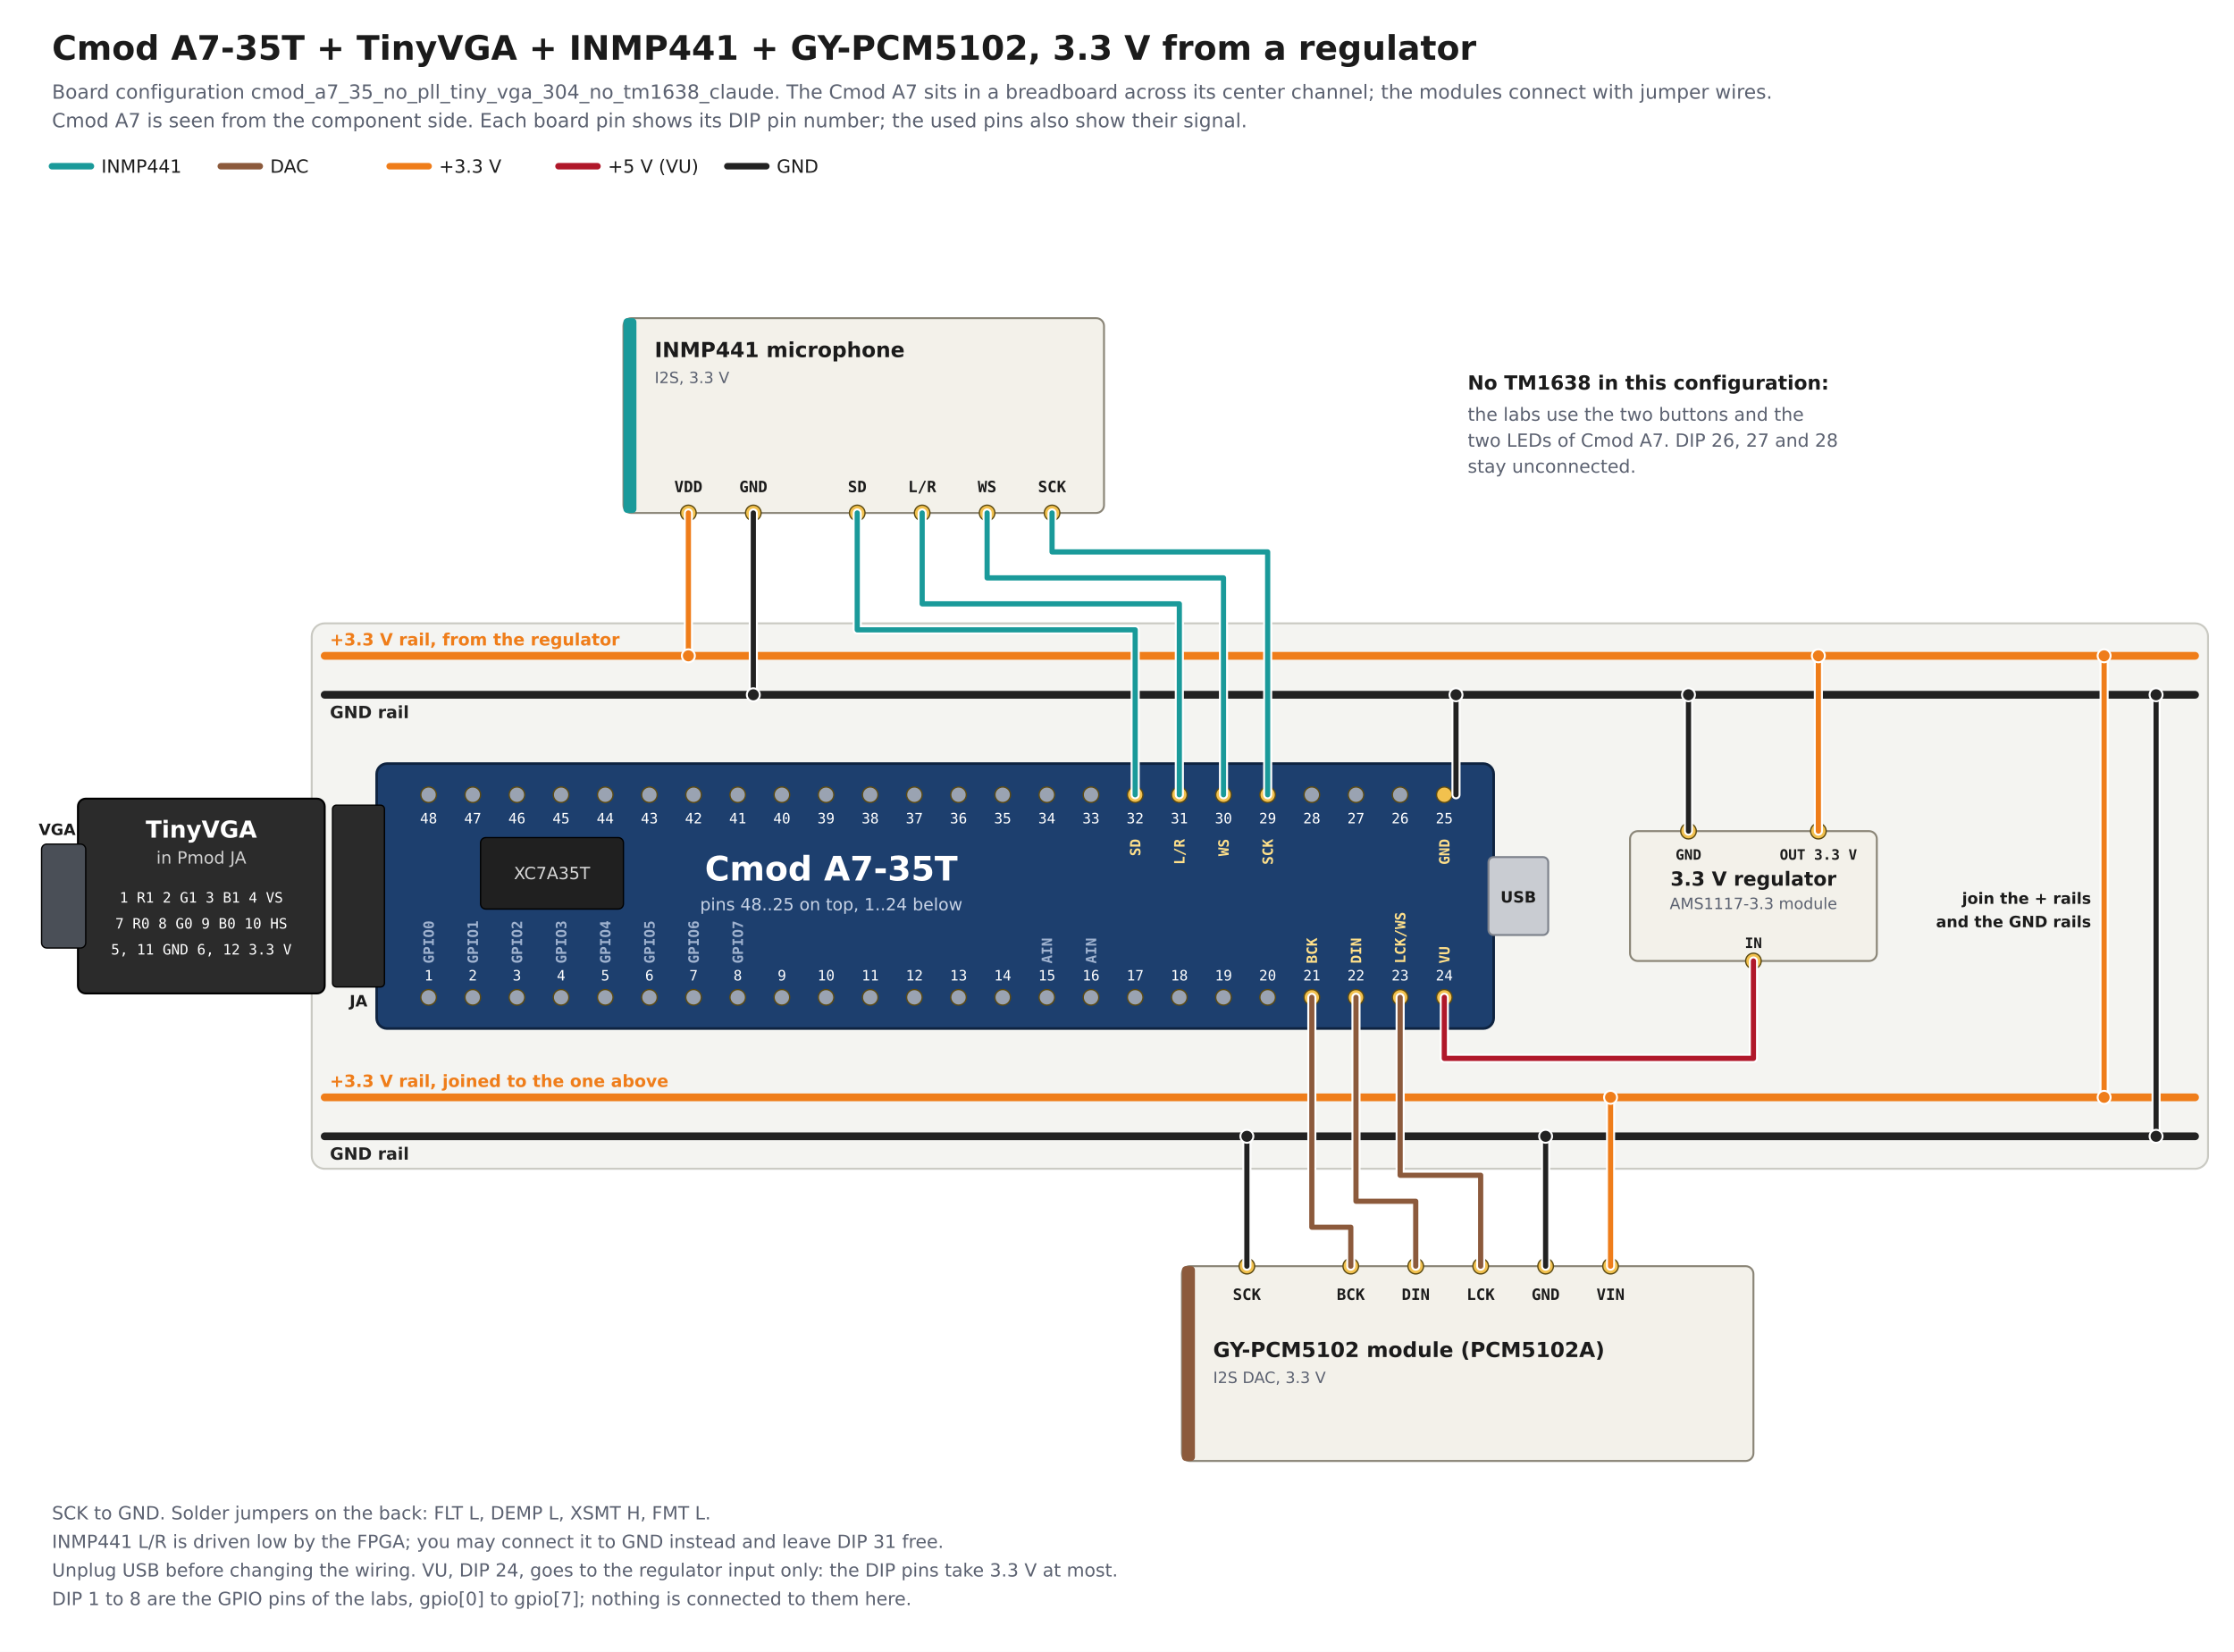
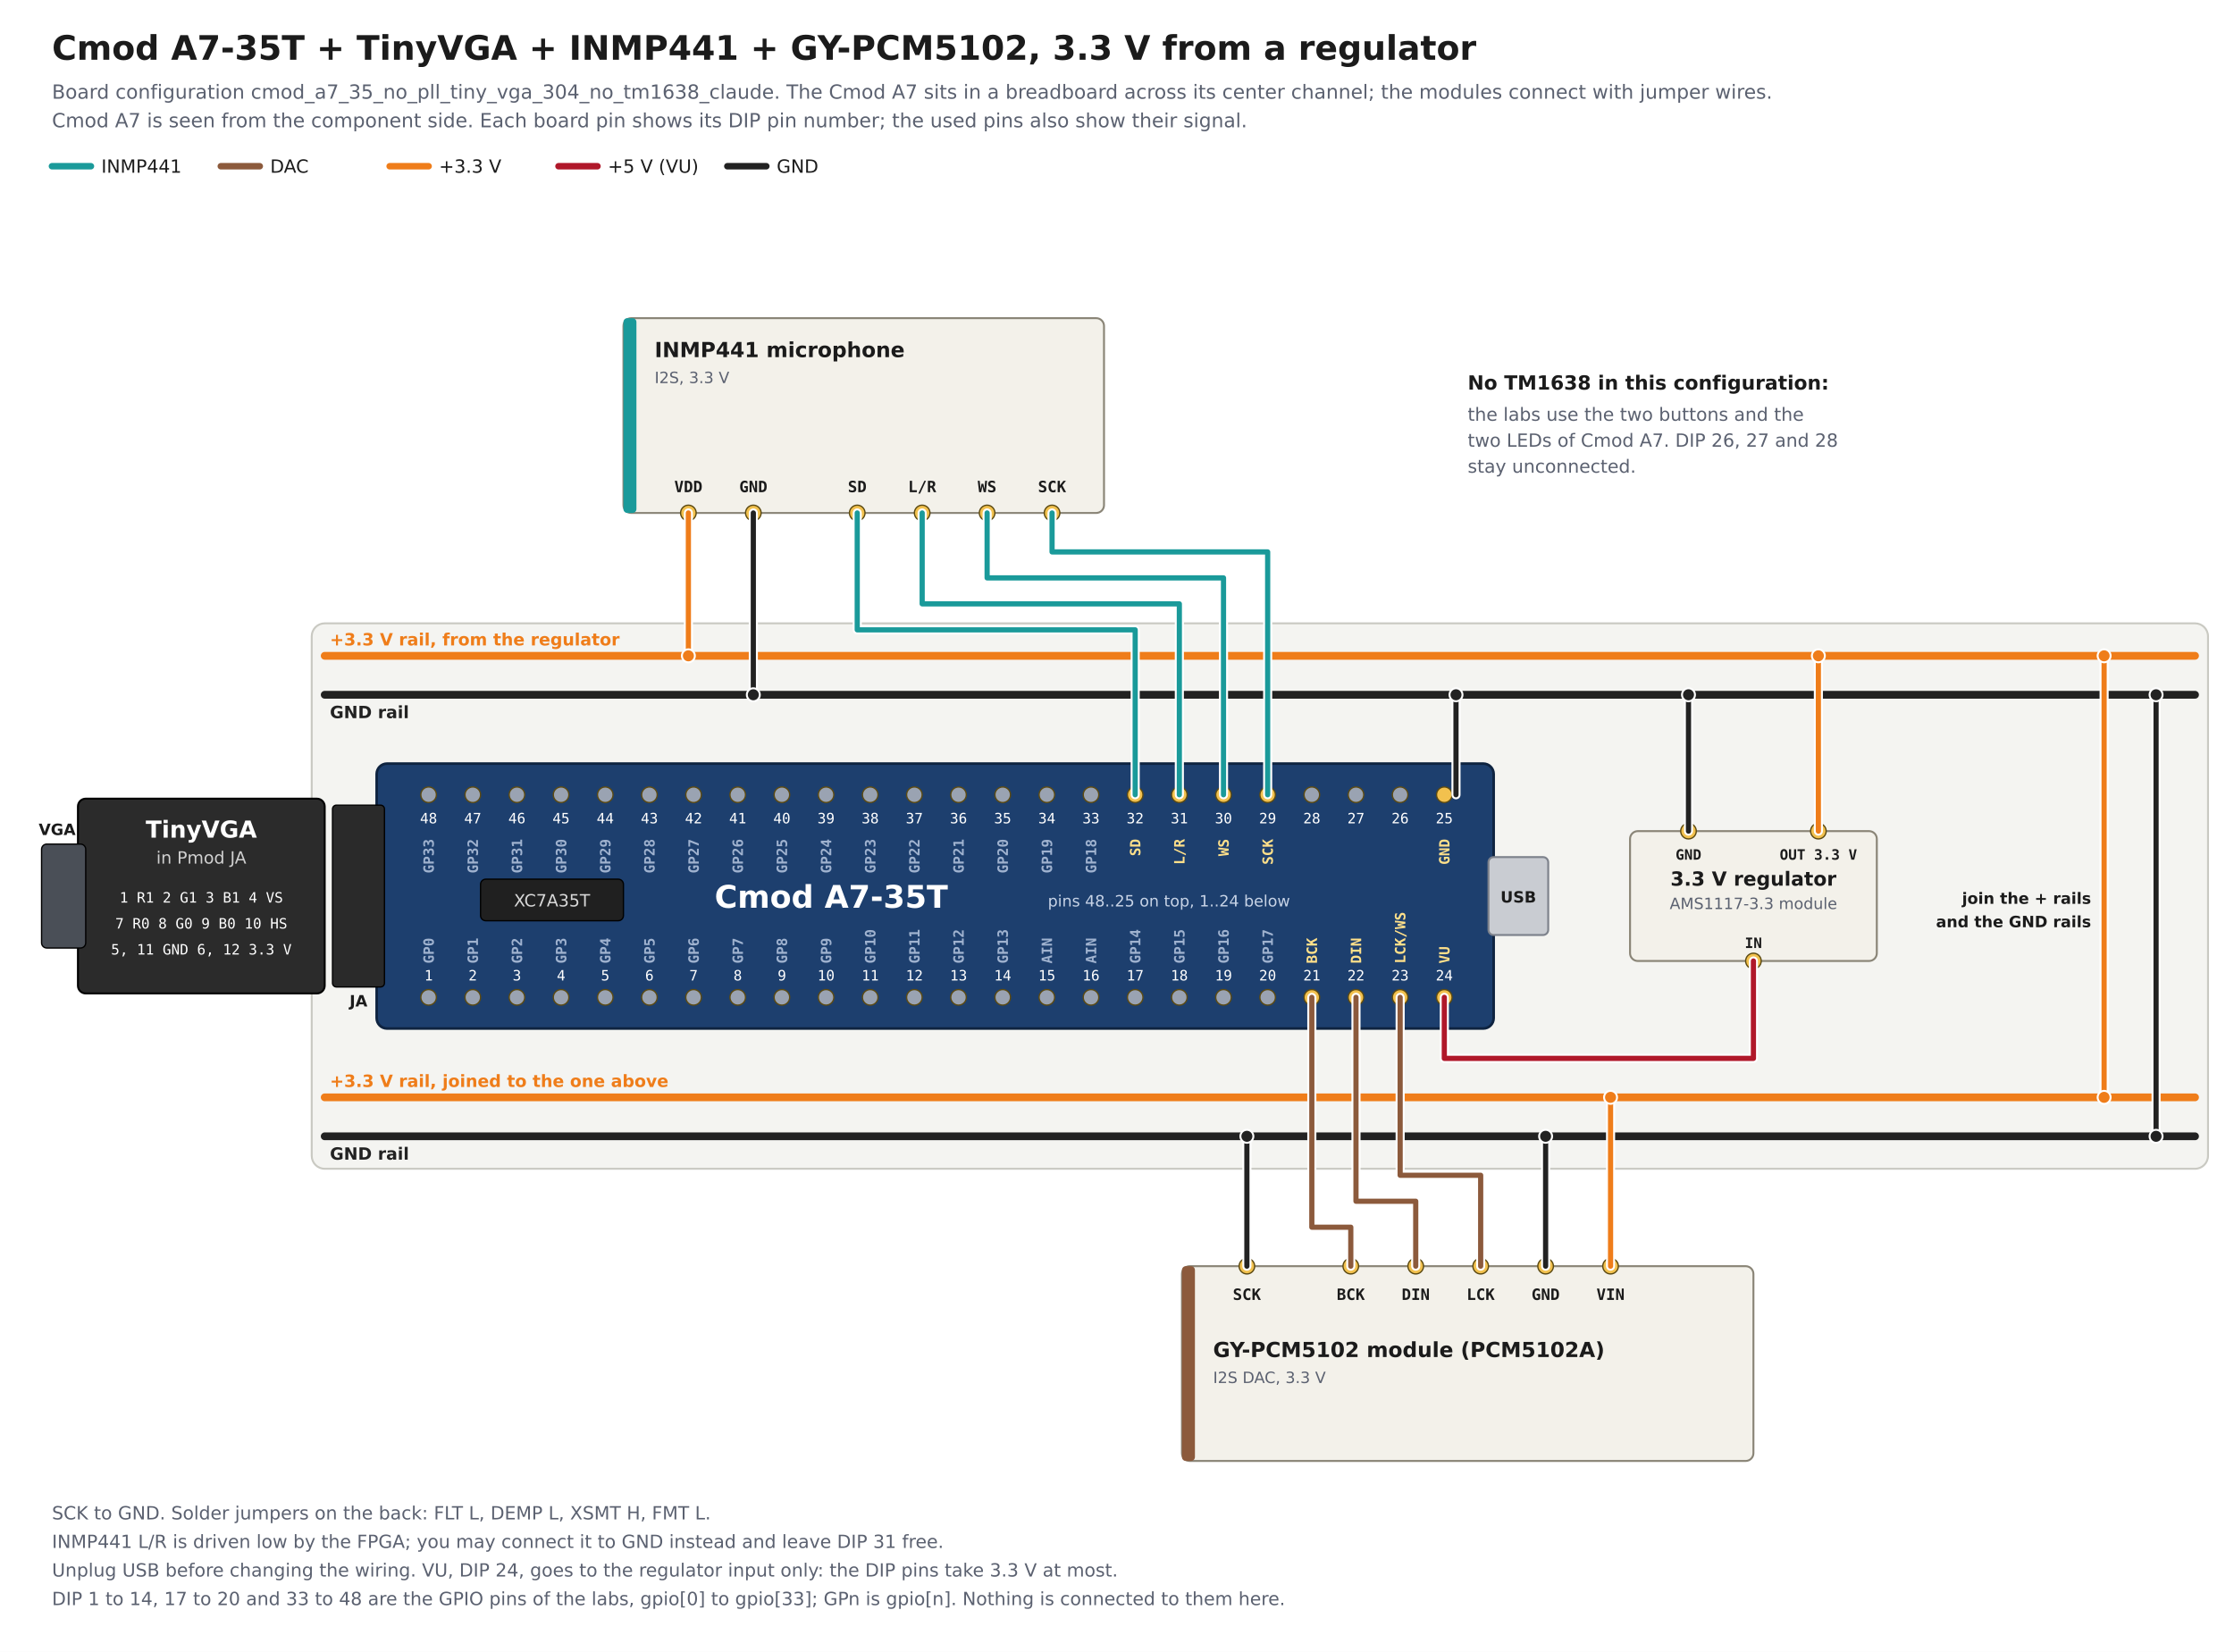
<svg xmlns="http://www.w3.org/2000/svg" width="1720" height="1272" viewBox="0 0 1720 1272">
  <rect width="1720" height="1272" fill="#ffffff" />
  <text x="40" y="46" font-family="DejaVu Sans, Liberation Sans, Arial, sans-serif" font-size="26" font-weight="bold" fill="#1b1b1b" text-anchor="start">Cmod A7-35T + TinyVGA + INMP441 + GY-PCM5102, 3.3 V from a regulator</text>
  <text x="40" y="76" font-family="DejaVu Sans, Liberation Sans, Arial, sans-serif" font-size="15" font-weight="normal" fill="#5b6170" text-anchor="start">Board configuration cmod_a7_35_no_pll_tiny_vga_304_no_tm1638_claude. The Cmod A7 sits in a breadboard across its center channel; the modules connect with jumper wires.</text>
  <text x="40" y="98" font-family="DejaVu Sans, Liberation Sans, Arial, sans-serif" font-size="15" font-weight="normal" fill="#5b6170" text-anchor="start">Cmod A7 is seen from the component side. Each board pin shows its DIP pin number; the used pins also show their signal.</text>
  <line x1="40" y1="128" x2="70" y2="128" stroke="#1a9a9a" stroke-width="5" stroke-linecap="round" />
  <text x="78" y="133" font-family="DejaVu Sans, Liberation Sans, Arial, sans-serif" font-size="14" font-weight="normal" fill="#1b1b1b" text-anchor="start">INMP441</text>
  <line x1="170" y1="128" x2="200" y2="128" stroke="#8c5a3c" stroke-width="5" stroke-linecap="round" />
  <text x="208" y="133" font-family="DejaVu Sans, Liberation Sans, Arial, sans-serif" font-size="14" font-weight="normal" fill="#1b1b1b" text-anchor="start">DAC</text>
  <line x1="300" y1="128" x2="330" y2="128" stroke="#ef7d1a" stroke-width="5" stroke-linecap="round" />
  <text x="338" y="133" font-family="DejaVu Sans, Liberation Sans, Arial, sans-serif" font-size="14" font-weight="normal" fill="#1b1b1b" text-anchor="start">+3.3 V</text>
  <line x1="430" y1="128" x2="460" y2="128" stroke="#b0182a" stroke-width="5" stroke-linecap="round" />
  <text x="468" y="133" font-family="DejaVu Sans, Liberation Sans, Arial, sans-serif" font-size="14" font-weight="normal" fill="#1b1b1b" text-anchor="start">+5 V (VU)</text>
  <line x1="560" y1="128" x2="590" y2="128" stroke="#222222" stroke-width="5" stroke-linecap="round" />
  <text x="598" y="133" font-family="DejaVu Sans, Liberation Sans, Arial, sans-serif" font-size="14" font-weight="normal" fill="#1b1b1b" text-anchor="start">GND</text>
  <g transform="translate(0 0)">
    <rect x="240" y="480" width="1460" height="420" rx="10" fill="#f4f4f1" stroke="#c9c9c2" stroke-width="1.5" />
    <text x="254" y="497" font-family="DejaVu Sans, Liberation Sans, Arial, sans-serif" font-size="13" font-weight="bold" fill="#ef7d1a" text-anchor="start">+3.3 V rail, from the regulator</text>
    <text x="254" y="553" font-family="DejaVu Sans, Liberation Sans, Arial, sans-serif" font-size="13" font-weight="bold" fill="#222222" text-anchor="start">GND rail</text>
    <text x="254" y="837" font-family="DejaVu Sans, Liberation Sans, Arial, sans-serif" font-size="13" font-weight="bold" fill="#ef7d1a" text-anchor="start">+3.3 V rail, joined to the one above</text>
    <text x="254" y="893" font-family="DejaVu Sans, Liberation Sans, Arial, sans-serif" font-size="13" font-weight="bold" fill="#222222" text-anchor="start">GND rail</text>
    <line x1="250" y1="505" x2="1690" y2="505" stroke="#ef7d1a" stroke-width="6" stroke-linecap="round" />
    <line x1="250" y1="535" x2="1690" y2="535" stroke="#222222" stroke-width="6" stroke-linecap="round" />
    <line x1="250" y1="845" x2="1690" y2="845" stroke="#ef7d1a" stroke-width="6" stroke-linecap="round" />
    <line x1="250" y1="875" x2="1690" y2="875" stroke="#222222" stroke-width="6" stroke-linecap="round" />
    <rect x="290" y="588" width="860" height="204" rx="8" fill="#1d3f6e" stroke="#0e2340" stroke-width="2" />
    <rect x="1146" y="660" width="46" height="60" rx="4" fill="#c9ccd2" stroke="#7d828c" stroke-width="1.5" />
    <text x="1169" y="695" font-family="DejaVu Sans, Liberation Sans, Arial, sans-serif" font-size="12" font-weight="bold" fill="#1b1b1b" text-anchor="middle">USB</text>
-     <rect x="370" y="645" width="110" height="55" rx="4" fill="#202020" stroke="#000000" stroke-width="1" />
-     <text x="425" y="677" font-family="DejaVu Sans, Liberation Sans, Arial, sans-serif" font-size="13" font-weight="normal" fill="#d8d8d8" text-anchor="middle">XC7A35T</text>
-     <text x="640" y="678" font-family="DejaVu Sans, Liberation Sans, Arial, sans-serif" font-size="26" font-weight="bold" fill="#ffffff" text-anchor="middle">Cmod A7-35T</text>
-     <text x="640" y="701" font-family="DejaVu Sans, Liberation Sans, Arial, sans-serif" font-size="13" font-weight="normal" fill="#c7d3e6" text-anchor="middle">pins 48..25 on top, 1..24 below</text>
+     <rect x="370" y="677" width="110" height="32" rx="4" fill="#202020" stroke="#000000" stroke-width="1" />
+     <text x="425" y="698" font-family="DejaVu Sans, Liberation Sans, Arial, sans-serif" font-size="13" font-weight="normal" fill="#d8d8d8" text-anchor="middle">XC7A35T</text>
+     <text x="640" y="699" font-family="DejaVu Sans, Liberation Sans, Arial, sans-serif" font-size="24" font-weight="bold" fill="#ffffff" text-anchor="middle">Cmod A7-35T</text>
+     <text x="900" y="698" font-family="DejaVu Sans, Liberation Sans, Arial, sans-serif" font-size="12" font-weight="normal" fill="#c7d3e6" text-anchor="middle">pins 48..25 on top, 1..24 below</text>
    <circle cx="330" cy="768" r="6" fill="#9aa3b2" stroke="#5c4a12" stroke-width="1" />
    <text x="330" y="755" font-family="DejaVu Sans Mono, Liberation Mono, monospace" font-size="11" font-weight="normal" fill="#ffffff" text-anchor="middle">1</text>
-     <text x="334" y="742" font-family="DejaVu Sans Mono, Liberation Mono, monospace" font-size="11" font-weight="bold" fill="#9fb2cf" text-anchor="start" transform="rotate(-90 334 742)">GPIO0</text>
+     <text x="334" y="742" font-family="DejaVu Sans Mono, Liberation Mono, monospace" font-size="11" font-weight="bold" fill="#9fb2cf" text-anchor="start" transform="rotate(-90 334 742)">GP0</text>
    <circle cx="364" cy="768" r="6" fill="#9aa3b2" stroke="#5c4a12" stroke-width="1" />
    <text x="364" y="755" font-family="DejaVu Sans Mono, Liberation Mono, monospace" font-size="11" font-weight="normal" fill="#ffffff" text-anchor="middle">2</text>
-     <text x="368" y="742" font-family="DejaVu Sans Mono, Liberation Mono, monospace" font-size="11" font-weight="bold" fill="#9fb2cf" text-anchor="start" transform="rotate(-90 368 742)">GPIO1</text>
+     <text x="368" y="742" font-family="DejaVu Sans Mono, Liberation Mono, monospace" font-size="11" font-weight="bold" fill="#9fb2cf" text-anchor="start" transform="rotate(-90 368 742)">GP1</text>
    <circle cx="398" cy="768" r="6" fill="#9aa3b2" stroke="#5c4a12" stroke-width="1" />
    <text x="398" y="755" font-family="DejaVu Sans Mono, Liberation Mono, monospace" font-size="11" font-weight="normal" fill="#ffffff" text-anchor="middle">3</text>
-     <text x="402" y="742" font-family="DejaVu Sans Mono, Liberation Mono, monospace" font-size="11" font-weight="bold" fill="#9fb2cf" text-anchor="start" transform="rotate(-90 402 742)">GPIO2</text>
+     <text x="402" y="742" font-family="DejaVu Sans Mono, Liberation Mono, monospace" font-size="11" font-weight="bold" fill="#9fb2cf" text-anchor="start" transform="rotate(-90 402 742)">GP2</text>
    <circle cx="432" cy="768" r="6" fill="#9aa3b2" stroke="#5c4a12" stroke-width="1" />
    <text x="432" y="755" font-family="DejaVu Sans Mono, Liberation Mono, monospace" font-size="11" font-weight="normal" fill="#ffffff" text-anchor="middle">4</text>
-     <text x="436" y="742" font-family="DejaVu Sans Mono, Liberation Mono, monospace" font-size="11" font-weight="bold" fill="#9fb2cf" text-anchor="start" transform="rotate(-90 436 742)">GPIO3</text>
+     <text x="436" y="742" font-family="DejaVu Sans Mono, Liberation Mono, monospace" font-size="11" font-weight="bold" fill="#9fb2cf" text-anchor="start" transform="rotate(-90 436 742)">GP3</text>
    <circle cx="466" cy="768" r="6" fill="#9aa3b2" stroke="#5c4a12" stroke-width="1" />
    <text x="466" y="755" font-family="DejaVu Sans Mono, Liberation Mono, monospace" font-size="11" font-weight="normal" fill="#ffffff" text-anchor="middle">5</text>
-     <text x="470" y="742" font-family="DejaVu Sans Mono, Liberation Mono, monospace" font-size="11" font-weight="bold" fill="#9fb2cf" text-anchor="start" transform="rotate(-90 470 742)">GPIO4</text>
+     <text x="470" y="742" font-family="DejaVu Sans Mono, Liberation Mono, monospace" font-size="11" font-weight="bold" fill="#9fb2cf" text-anchor="start" transform="rotate(-90 470 742)">GP4</text>
    <circle cx="500" cy="768" r="6" fill="#9aa3b2" stroke="#5c4a12" stroke-width="1" />
    <text x="500" y="755" font-family="DejaVu Sans Mono, Liberation Mono, monospace" font-size="11" font-weight="normal" fill="#ffffff" text-anchor="middle">6</text>
-     <text x="504" y="742" font-family="DejaVu Sans Mono, Liberation Mono, monospace" font-size="11" font-weight="bold" fill="#9fb2cf" text-anchor="start" transform="rotate(-90 504 742)">GPIO5</text>
+     <text x="504" y="742" font-family="DejaVu Sans Mono, Liberation Mono, monospace" font-size="11" font-weight="bold" fill="#9fb2cf" text-anchor="start" transform="rotate(-90 504 742)">GP5</text>
    <circle cx="534" cy="768" r="6" fill="#9aa3b2" stroke="#5c4a12" stroke-width="1" />
    <text x="534" y="755" font-family="DejaVu Sans Mono, Liberation Mono, monospace" font-size="11" font-weight="normal" fill="#ffffff" text-anchor="middle">7</text>
-     <text x="538" y="742" font-family="DejaVu Sans Mono, Liberation Mono, monospace" font-size="11" font-weight="bold" fill="#9fb2cf" text-anchor="start" transform="rotate(-90 538 742)">GPIO6</text>
+     <text x="538" y="742" font-family="DejaVu Sans Mono, Liberation Mono, monospace" font-size="11" font-weight="bold" fill="#9fb2cf" text-anchor="start" transform="rotate(-90 538 742)">GP6</text>
    <circle cx="568" cy="768" r="6" fill="#9aa3b2" stroke="#5c4a12" stroke-width="1" />
    <text x="568" y="755" font-family="DejaVu Sans Mono, Liberation Mono, monospace" font-size="11" font-weight="normal" fill="#ffffff" text-anchor="middle">8</text>
-     <text x="572" y="742" font-family="DejaVu Sans Mono, Liberation Mono, monospace" font-size="11" font-weight="bold" fill="#9fb2cf" text-anchor="start" transform="rotate(-90 572 742)">GPIO7</text>
+     <text x="572" y="742" font-family="DejaVu Sans Mono, Liberation Mono, monospace" font-size="11" font-weight="bold" fill="#9fb2cf" text-anchor="start" transform="rotate(-90 572 742)">GP7</text>
    <circle cx="602" cy="768" r="6" fill="#9aa3b2" stroke="#5c4a12" stroke-width="1" />
    <text x="602" y="755" font-family="DejaVu Sans Mono, Liberation Mono, monospace" font-size="11" font-weight="normal" fill="#ffffff" text-anchor="middle">9</text>
+     <text x="606" y="742" font-family="DejaVu Sans Mono, Liberation Mono, monospace" font-size="11" font-weight="bold" fill="#9fb2cf" text-anchor="start" transform="rotate(-90 606 742)">GP8</text>
    <circle cx="636" cy="768" r="6" fill="#9aa3b2" stroke="#5c4a12" stroke-width="1" />
    <text x="636" y="755" font-family="DejaVu Sans Mono, Liberation Mono, monospace" font-size="11" font-weight="normal" fill="#ffffff" text-anchor="middle">10</text>
+     <text x="640" y="742" font-family="DejaVu Sans Mono, Liberation Mono, monospace" font-size="11" font-weight="bold" fill="#9fb2cf" text-anchor="start" transform="rotate(-90 640 742)">GP9</text>
    <circle cx="670" cy="768" r="6" fill="#9aa3b2" stroke="#5c4a12" stroke-width="1" />
    <text x="670" y="755" font-family="DejaVu Sans Mono, Liberation Mono, monospace" font-size="11" font-weight="normal" fill="#ffffff" text-anchor="middle">11</text>
+     <text x="674" y="742" font-family="DejaVu Sans Mono, Liberation Mono, monospace" font-size="11" font-weight="bold" fill="#9fb2cf" text-anchor="start" transform="rotate(-90 674 742)">GP10</text>
    <circle cx="704" cy="768" r="6" fill="#9aa3b2" stroke="#5c4a12" stroke-width="1" />
    <text x="704" y="755" font-family="DejaVu Sans Mono, Liberation Mono, monospace" font-size="11" font-weight="normal" fill="#ffffff" text-anchor="middle">12</text>
+     <text x="708" y="742" font-family="DejaVu Sans Mono, Liberation Mono, monospace" font-size="11" font-weight="bold" fill="#9fb2cf" text-anchor="start" transform="rotate(-90 708 742)">GP11</text>
    <circle cx="738" cy="768" r="6" fill="#9aa3b2" stroke="#5c4a12" stroke-width="1" />
    <text x="738" y="755" font-family="DejaVu Sans Mono, Liberation Mono, monospace" font-size="11" font-weight="normal" fill="#ffffff" text-anchor="middle">13</text>
+     <text x="742" y="742" font-family="DejaVu Sans Mono, Liberation Mono, monospace" font-size="11" font-weight="bold" fill="#9fb2cf" text-anchor="start" transform="rotate(-90 742 742)">GP12</text>
    <circle cx="772" cy="768" r="6" fill="#9aa3b2" stroke="#5c4a12" stroke-width="1" />
    <text x="772" y="755" font-family="DejaVu Sans Mono, Liberation Mono, monospace" font-size="11" font-weight="normal" fill="#ffffff" text-anchor="middle">14</text>
+     <text x="776" y="742" font-family="DejaVu Sans Mono, Liberation Mono, monospace" font-size="11" font-weight="bold" fill="#9fb2cf" text-anchor="start" transform="rotate(-90 776 742)">GP13</text>
    <circle cx="806" cy="768" r="6" fill="#9aa3b2" stroke="#5c4a12" stroke-width="1" />
    <text x="806" y="755" font-family="DejaVu Sans Mono, Liberation Mono, monospace" font-size="11" font-weight="normal" fill="#ffffff" text-anchor="middle">15</text>
    <text x="810" y="742" font-family="DejaVu Sans Mono, Liberation Mono, monospace" font-size="11" font-weight="bold" fill="#9fb2cf" text-anchor="start" transform="rotate(-90 810 742)">AIN</text>
    <circle cx="840" cy="768" r="6" fill="#9aa3b2" stroke="#5c4a12" stroke-width="1" />
    <text x="840" y="755" font-family="DejaVu Sans Mono, Liberation Mono, monospace" font-size="11" font-weight="normal" fill="#ffffff" text-anchor="middle">16</text>
    <text x="844" y="742" font-family="DejaVu Sans Mono, Liberation Mono, monospace" font-size="11" font-weight="bold" fill="#9fb2cf" text-anchor="start" transform="rotate(-90 844 742)">AIN</text>
    <circle cx="874" cy="768" r="6" fill="#9aa3b2" stroke="#5c4a12" stroke-width="1" />
    <text x="874" y="755" font-family="DejaVu Sans Mono, Liberation Mono, monospace" font-size="11" font-weight="normal" fill="#ffffff" text-anchor="middle">17</text>
+     <text x="878" y="742" font-family="DejaVu Sans Mono, Liberation Mono, monospace" font-size="11" font-weight="bold" fill="#9fb2cf" text-anchor="start" transform="rotate(-90 878 742)">GP14</text>
    <circle cx="908" cy="768" r="6" fill="#9aa3b2" stroke="#5c4a12" stroke-width="1" />
    <text x="908" y="755" font-family="DejaVu Sans Mono, Liberation Mono, monospace" font-size="11" font-weight="normal" fill="#ffffff" text-anchor="middle">18</text>
+     <text x="912" y="742" font-family="DejaVu Sans Mono, Liberation Mono, monospace" font-size="11" font-weight="bold" fill="#9fb2cf" text-anchor="start" transform="rotate(-90 912 742)">GP15</text>
    <circle cx="942" cy="768" r="6" fill="#9aa3b2" stroke="#5c4a12" stroke-width="1" />
    <text x="942" y="755" font-family="DejaVu Sans Mono, Liberation Mono, monospace" font-size="11" font-weight="normal" fill="#ffffff" text-anchor="middle">19</text>
+     <text x="946" y="742" font-family="DejaVu Sans Mono, Liberation Mono, monospace" font-size="11" font-weight="bold" fill="#9fb2cf" text-anchor="start" transform="rotate(-90 946 742)">GP16</text>
    <circle cx="976" cy="768" r="6" fill="#9aa3b2" stroke="#5c4a12" stroke-width="1" />
    <text x="976" y="755" font-family="DejaVu Sans Mono, Liberation Mono, monospace" font-size="11" font-weight="normal" fill="#ffffff" text-anchor="middle">20</text>
+     <text x="980" y="742" font-family="DejaVu Sans Mono, Liberation Mono, monospace" font-size="11" font-weight="bold" fill="#9fb2cf" text-anchor="start" transform="rotate(-90 980 742)">GP17</text>
    <circle cx="1010" cy="768" r="6" fill="#f2c14e" stroke="#5c4a12" stroke-width="1" />
    <text x="1010" y="755" font-family="DejaVu Sans Mono, Liberation Mono, monospace" font-size="11" font-weight="normal" fill="#ffffff" text-anchor="middle">21</text>
    <text x="1014" y="742" font-family="DejaVu Sans Mono, Liberation Mono, monospace" font-size="11" font-weight="bold" fill="#ffe08a" text-anchor="start" transform="rotate(-90 1014 742)">BCK</text>
    <circle cx="1044" cy="768" r="6" fill="#f2c14e" stroke="#5c4a12" stroke-width="1" />
    <text x="1044" y="755" font-family="DejaVu Sans Mono, Liberation Mono, monospace" font-size="11" font-weight="normal" fill="#ffffff" text-anchor="middle">22</text>
    <text x="1048" y="742" font-family="DejaVu Sans Mono, Liberation Mono, monospace" font-size="11" font-weight="bold" fill="#ffe08a" text-anchor="start" transform="rotate(-90 1048 742)">DIN</text>
    <circle cx="1078" cy="768" r="6" fill="#f2c14e" stroke="#5c4a12" stroke-width="1" />
    <text x="1078" y="755" font-family="DejaVu Sans Mono, Liberation Mono, monospace" font-size="11" font-weight="normal" fill="#ffffff" text-anchor="middle">23</text>
    <text x="1082" y="742" font-family="DejaVu Sans Mono, Liberation Mono, monospace" font-size="11" font-weight="bold" fill="#ffe08a" text-anchor="start" transform="rotate(-90 1082 742)">LCK/WS</text>
    <circle cx="1112" cy="768" r="6" fill="#f2c14e" stroke="#5c4a12" stroke-width="1" />
    <text x="1112" y="755" font-family="DejaVu Sans Mono, Liberation Mono, monospace" font-size="11" font-weight="normal" fill="#ffffff" text-anchor="middle">24</text>
    <text x="1116" y="742" font-family="DejaVu Sans Mono, Liberation Mono, monospace" font-size="11" font-weight="bold" fill="#ffe08a" text-anchor="start" transform="rotate(-90 1116 742)">VU</text>
    <circle cx="1112" cy="612" r="6" fill="#f2c14e" stroke="#5c4a12" stroke-width="1" />
    <text x="1112" y="634" font-family="DejaVu Sans Mono, Liberation Mono, monospace" font-size="11" font-weight="normal" fill="#ffffff" text-anchor="middle">25</text>
    <text x="1116" y="646" font-family="DejaVu Sans Mono, Liberation Mono, monospace" font-size="11" font-weight="bold" fill="#ffe08a" text-anchor="end" transform="rotate(-90 1116 646)">GND</text>
    <circle cx="1078" cy="612" r="6" fill="#9aa3b2" stroke="#5c4a12" stroke-width="1" />
    <text x="1078" y="634" font-family="DejaVu Sans Mono, Liberation Mono, monospace" font-size="11" font-weight="normal" fill="#ffffff" text-anchor="middle">26</text>
    <circle cx="1044" cy="612" r="6" fill="#9aa3b2" stroke="#5c4a12" stroke-width="1" />
    <text x="1044" y="634" font-family="DejaVu Sans Mono, Liberation Mono, monospace" font-size="11" font-weight="normal" fill="#ffffff" text-anchor="middle">27</text>
    <circle cx="1010" cy="612" r="6" fill="#9aa3b2" stroke="#5c4a12" stroke-width="1" />
    <text x="1010" y="634" font-family="DejaVu Sans Mono, Liberation Mono, monospace" font-size="11" font-weight="normal" fill="#ffffff" text-anchor="middle">28</text>
    <circle cx="976" cy="612" r="6" fill="#f2c14e" stroke="#5c4a12" stroke-width="1" />
    <text x="976" y="634" font-family="DejaVu Sans Mono, Liberation Mono, monospace" font-size="11" font-weight="normal" fill="#ffffff" text-anchor="middle">29</text>
    <text x="980" y="646" font-family="DejaVu Sans Mono, Liberation Mono, monospace" font-size="11" font-weight="bold" fill="#ffe08a" text-anchor="end" transform="rotate(-90 980 646)">SCK</text>
    <circle cx="942" cy="612" r="6" fill="#f2c14e" stroke="#5c4a12" stroke-width="1" />
    <text x="942" y="634" font-family="DejaVu Sans Mono, Liberation Mono, monospace" font-size="11" font-weight="normal" fill="#ffffff" text-anchor="middle">30</text>
    <text x="946" y="646" font-family="DejaVu Sans Mono, Liberation Mono, monospace" font-size="11" font-weight="bold" fill="#ffe08a" text-anchor="end" transform="rotate(-90 946 646)">WS</text>
    <circle cx="908" cy="612" r="6" fill="#f2c14e" stroke="#5c4a12" stroke-width="1" />
    <text x="908" y="634" font-family="DejaVu Sans Mono, Liberation Mono, monospace" font-size="11" font-weight="normal" fill="#ffffff" text-anchor="middle">31</text>
    <text x="912" y="646" font-family="DejaVu Sans Mono, Liberation Mono, monospace" font-size="11" font-weight="bold" fill="#ffe08a" text-anchor="end" transform="rotate(-90 912 646)">L/R</text>
    <circle cx="874" cy="612" r="6" fill="#f2c14e" stroke="#5c4a12" stroke-width="1" />
    <text x="874" y="634" font-family="DejaVu Sans Mono, Liberation Mono, monospace" font-size="11" font-weight="normal" fill="#ffffff" text-anchor="middle">32</text>
    <text x="878" y="646" font-family="DejaVu Sans Mono, Liberation Mono, monospace" font-size="11" font-weight="bold" fill="#ffe08a" text-anchor="end" transform="rotate(-90 878 646)">SD</text>
    <circle cx="840" cy="612" r="6" fill="#9aa3b2" stroke="#5c4a12" stroke-width="1" />
    <text x="840" y="634" font-family="DejaVu Sans Mono, Liberation Mono, monospace" font-size="11" font-weight="normal" fill="#ffffff" text-anchor="middle">33</text>
+     <text x="844" y="646" font-family="DejaVu Sans Mono, Liberation Mono, monospace" font-size="11" font-weight="bold" fill="#9fb2cf" text-anchor="end" transform="rotate(-90 844 646)">GP18</text>
    <circle cx="806" cy="612" r="6" fill="#9aa3b2" stroke="#5c4a12" stroke-width="1" />
    <text x="806" y="634" font-family="DejaVu Sans Mono, Liberation Mono, monospace" font-size="11" font-weight="normal" fill="#ffffff" text-anchor="middle">34</text>
+     <text x="810" y="646" font-family="DejaVu Sans Mono, Liberation Mono, monospace" font-size="11" font-weight="bold" fill="#9fb2cf" text-anchor="end" transform="rotate(-90 810 646)">GP19</text>
    <circle cx="772" cy="612" r="6" fill="#9aa3b2" stroke="#5c4a12" stroke-width="1" />
    <text x="772" y="634" font-family="DejaVu Sans Mono, Liberation Mono, monospace" font-size="11" font-weight="normal" fill="#ffffff" text-anchor="middle">35</text>
+     <text x="776" y="646" font-family="DejaVu Sans Mono, Liberation Mono, monospace" font-size="11" font-weight="bold" fill="#9fb2cf" text-anchor="end" transform="rotate(-90 776 646)">GP20</text>
    <circle cx="738" cy="612" r="6" fill="#9aa3b2" stroke="#5c4a12" stroke-width="1" />
    <text x="738" y="634" font-family="DejaVu Sans Mono, Liberation Mono, monospace" font-size="11" font-weight="normal" fill="#ffffff" text-anchor="middle">36</text>
+     <text x="742" y="646" font-family="DejaVu Sans Mono, Liberation Mono, monospace" font-size="11" font-weight="bold" fill="#9fb2cf" text-anchor="end" transform="rotate(-90 742 646)">GP21</text>
    <circle cx="704" cy="612" r="6" fill="#9aa3b2" stroke="#5c4a12" stroke-width="1" />
    <text x="704" y="634" font-family="DejaVu Sans Mono, Liberation Mono, monospace" font-size="11" font-weight="normal" fill="#ffffff" text-anchor="middle">37</text>
+     <text x="708" y="646" font-family="DejaVu Sans Mono, Liberation Mono, monospace" font-size="11" font-weight="bold" fill="#9fb2cf" text-anchor="end" transform="rotate(-90 708 646)">GP22</text>
    <circle cx="670" cy="612" r="6" fill="#9aa3b2" stroke="#5c4a12" stroke-width="1" />
    <text x="670" y="634" font-family="DejaVu Sans Mono, Liberation Mono, monospace" font-size="11" font-weight="normal" fill="#ffffff" text-anchor="middle">38</text>
+     <text x="674" y="646" font-family="DejaVu Sans Mono, Liberation Mono, monospace" font-size="11" font-weight="bold" fill="#9fb2cf" text-anchor="end" transform="rotate(-90 674 646)">GP23</text>
    <circle cx="636" cy="612" r="6" fill="#9aa3b2" stroke="#5c4a12" stroke-width="1" />
    <text x="636" y="634" font-family="DejaVu Sans Mono, Liberation Mono, monospace" font-size="11" font-weight="normal" fill="#ffffff" text-anchor="middle">39</text>
+     <text x="640" y="646" font-family="DejaVu Sans Mono, Liberation Mono, monospace" font-size="11" font-weight="bold" fill="#9fb2cf" text-anchor="end" transform="rotate(-90 640 646)">GP24</text>
    <circle cx="602" cy="612" r="6" fill="#9aa3b2" stroke="#5c4a12" stroke-width="1" />
    <text x="602" y="634" font-family="DejaVu Sans Mono, Liberation Mono, monospace" font-size="11" font-weight="normal" fill="#ffffff" text-anchor="middle">40</text>
+     <text x="606" y="646" font-family="DejaVu Sans Mono, Liberation Mono, monospace" font-size="11" font-weight="bold" fill="#9fb2cf" text-anchor="end" transform="rotate(-90 606 646)">GP25</text>
    <circle cx="568" cy="612" r="6" fill="#9aa3b2" stroke="#5c4a12" stroke-width="1" />
    <text x="568" y="634" font-family="DejaVu Sans Mono, Liberation Mono, monospace" font-size="11" font-weight="normal" fill="#ffffff" text-anchor="middle">41</text>
+     <text x="572" y="646" font-family="DejaVu Sans Mono, Liberation Mono, monospace" font-size="11" font-weight="bold" fill="#9fb2cf" text-anchor="end" transform="rotate(-90 572 646)">GP26</text>
    <circle cx="534" cy="612" r="6" fill="#9aa3b2" stroke="#5c4a12" stroke-width="1" />
    <text x="534" y="634" font-family="DejaVu Sans Mono, Liberation Mono, monospace" font-size="11" font-weight="normal" fill="#ffffff" text-anchor="middle">42</text>
+     <text x="538" y="646" font-family="DejaVu Sans Mono, Liberation Mono, monospace" font-size="11" font-weight="bold" fill="#9fb2cf" text-anchor="end" transform="rotate(-90 538 646)">GP27</text>
    <circle cx="500" cy="612" r="6" fill="#9aa3b2" stroke="#5c4a12" stroke-width="1" />
    <text x="500" y="634" font-family="DejaVu Sans Mono, Liberation Mono, monospace" font-size="11" font-weight="normal" fill="#ffffff" text-anchor="middle">43</text>
+     <text x="504" y="646" font-family="DejaVu Sans Mono, Liberation Mono, monospace" font-size="11" font-weight="bold" fill="#9fb2cf" text-anchor="end" transform="rotate(-90 504 646)">GP28</text>
    <circle cx="466" cy="612" r="6" fill="#9aa3b2" stroke="#5c4a12" stroke-width="1" />
    <text x="466" y="634" font-family="DejaVu Sans Mono, Liberation Mono, monospace" font-size="11" font-weight="normal" fill="#ffffff" text-anchor="middle">44</text>
+     <text x="470" y="646" font-family="DejaVu Sans Mono, Liberation Mono, monospace" font-size="11" font-weight="bold" fill="#9fb2cf" text-anchor="end" transform="rotate(-90 470 646)">GP29</text>
    <circle cx="432" cy="612" r="6" fill="#9aa3b2" stroke="#5c4a12" stroke-width="1" />
    <text x="432" y="634" font-family="DejaVu Sans Mono, Liberation Mono, monospace" font-size="11" font-weight="normal" fill="#ffffff" text-anchor="middle">45</text>
+     <text x="436" y="646" font-family="DejaVu Sans Mono, Liberation Mono, monospace" font-size="11" font-weight="bold" fill="#9fb2cf" text-anchor="end" transform="rotate(-90 436 646)">GP30</text>
    <circle cx="398" cy="612" r="6" fill="#9aa3b2" stroke="#5c4a12" stroke-width="1" />
    <text x="398" y="634" font-family="DejaVu Sans Mono, Liberation Mono, monospace" font-size="11" font-weight="normal" fill="#ffffff" text-anchor="middle">46</text>
+     <text x="402" y="646" font-family="DejaVu Sans Mono, Liberation Mono, monospace" font-size="11" font-weight="bold" fill="#9fb2cf" text-anchor="end" transform="rotate(-90 402 646)">GP31</text>
    <circle cx="364" cy="612" r="6" fill="#9aa3b2" stroke="#5c4a12" stroke-width="1" />
    <text x="364" y="634" font-family="DejaVu Sans Mono, Liberation Mono, monospace" font-size="11" font-weight="normal" fill="#ffffff" text-anchor="middle">47</text>
+     <text x="368" y="646" font-family="DejaVu Sans Mono, Liberation Mono, monospace" font-size="11" font-weight="bold" fill="#9fb2cf" text-anchor="end" transform="rotate(-90 368 646)">GP32</text>
    <circle cx="330" cy="612" r="6" fill="#9aa3b2" stroke="#5c4a12" stroke-width="1" />
    <text x="330" y="634" font-family="DejaVu Sans Mono, Liberation Mono, monospace" font-size="11" font-weight="normal" fill="#ffffff" text-anchor="middle">48</text>
+     <text x="334" y="646" font-family="DejaVu Sans Mono, Liberation Mono, monospace" font-size="11" font-weight="bold" fill="#9fb2cf" text-anchor="end" transform="rotate(-90 334 646)">GP33</text>
    <rect x="256" y="620" width="40" height="140" rx="3" fill="#2a2a2a" stroke="#000000" stroke-width="1" />
    <text x="276" y="775" font-family="DejaVu Sans, Liberation Sans, Arial, sans-serif" font-size="12" font-weight="bold" fill="#1b1b1b" text-anchor="middle">JA</text>
    <rect x="60" y="615" width="190" height="150" rx="6" fill="#2b2b2b" stroke="#000000" stroke-width="1.5" />
    <rect x="32" y="650" width="34" height="80" rx="4" fill="#4a4f57" stroke="#000000" stroke-width="1" />
    <text x="155" y="645" font-family="DejaVu Sans, Liberation Sans, Arial, sans-serif" font-size="18" font-weight="bold" fill="#ffffff" text-anchor="middle">TinyVGA</text>
    <text x="155" y="665" font-family="DejaVu Sans, Liberation Sans, Arial, sans-serif" font-size="13" font-weight="normal" fill="#d0d0d0" text-anchor="middle">in Pmod JA</text>
    <text x="155" y="695" font-family="DejaVu Sans Mono, Liberation Mono, monospace" font-size="11" font-weight="normal" fill="#ffffff" text-anchor="middle">1 R1  2 G1  3 B1  4 VS</text>
    <text x="155" y="715" font-family="DejaVu Sans Mono, Liberation Mono, monospace" font-size="11" font-weight="normal" fill="#ffffff" text-anchor="middle">7 R0  8 G0  9 B0 10 HS</text>
    <text x="155" y="735" font-family="DejaVu Sans Mono, Liberation Mono, monospace" font-size="11" font-weight="normal" fill="#ffffff" text-anchor="middle">5, 11 GND   6, 12 3.3 V</text>
    <text x="44" y="643" font-family="DejaVu Sans, Liberation Sans, Arial, sans-serif" font-size="12" font-weight="bold" fill="#1b1b1b" text-anchor="middle">VGA</text>
    <polyline points="1121,612 1121,535" fill="none" stroke="#ffffff" stroke-width="7" stroke-linejoin="round" stroke-linecap="round" />
    <polyline points="1121,612 1121,535" fill="none" stroke="#222222" stroke-width="4" stroke-linejoin="round" stroke-linecap="round" />
    <circle cx="1121" cy="535" r="5" fill="#222222" stroke="#ffffff" stroke-width="1.5" />
    <polyline points="1620,505 1620,845" fill="none" stroke="#ffffff" stroke-width="7" stroke-linejoin="round" stroke-linecap="round" />
    <polyline points="1620,505 1620,845" fill="none" stroke="#ef7d1a" stroke-width="4" stroke-linejoin="round" stroke-linecap="round" />
    <circle cx="1620" cy="505" r="5" fill="#ef7d1a" stroke="#ffffff" stroke-width="1.5" />
    <circle cx="1620" cy="845" r="5" fill="#ef7d1a" stroke="#ffffff" stroke-width="1.5" />
    <polyline points="1660,535 1660,875" fill="none" stroke="#ffffff" stroke-width="7" stroke-linejoin="round" stroke-linecap="round" />
    <polyline points="1660,535 1660,875" fill="none" stroke="#222222" stroke-width="4" stroke-linejoin="round" stroke-linecap="round" />
    <circle cx="1660" cy="535" r="5" fill="#222222" stroke="#ffffff" stroke-width="1.5" />
    <circle cx="1660" cy="875" r="5" fill="#222222" stroke="#ffffff" stroke-width="1.5" />
    <text x="1610" y="696" font-family="DejaVu Sans, Liberation Sans, Arial, sans-serif" font-size="12" font-weight="bold" fill="#1b1b1b" text-anchor="end">join the + rails</text>
    <text x="1610" y="714" font-family="DejaVu Sans, Liberation Sans, Arial, sans-serif" font-size="12" font-weight="bold" fill="#1b1b1b" text-anchor="end">and the GND rails</text>
    <rect x="1255" y="640" width="190" height="100" rx="6" fill="#f3f1ea" stroke="#8a8577" stroke-width="1.5" />
    <text x="1350.0" y="682" font-family="DejaVu Sans, Liberation Sans, Arial, sans-serif" font-size="15" font-weight="bold" fill="#1b1b1b" text-anchor="middle">3.3 V regulator</text>
    <text x="1350.0" y="700" font-family="DejaVu Sans, Liberation Sans, Arial, sans-serif" font-size="12" font-weight="normal" fill="#5b6170" text-anchor="middle">AMS1117-3.3 module</text>
    <circle cx="1300" cy="640" r="6" fill="#f2c14e" stroke="#5c4a12" stroke-width="1" />
    <text x="1300" y="662" font-family="DejaVu Sans Mono, Liberation Mono, monospace" font-size="11" font-weight="bold" fill="#1b1b1b" text-anchor="middle">GND</text>
    <circle cx="1400" cy="640" r="6" fill="#f2c14e" stroke="#5c4a12" stroke-width="1" />
    <text x="1400" y="662" font-family="DejaVu Sans Mono, Liberation Mono, monospace" font-size="11" font-weight="bold" fill="#1b1b1b" text-anchor="middle">OUT 3.3 V</text>
    <circle cx="1350" cy="740" r="6" fill="#f2c14e" stroke="#5c4a12" stroke-width="1" />
    <text x="1350" y="730" font-family="DejaVu Sans Mono, Liberation Mono, monospace" font-size="11" font-weight="bold" fill="#1b1b1b" text-anchor="middle">IN</text>
    <polyline points="1300,640 1300,535" fill="none" stroke="#ffffff" stroke-width="7" stroke-linejoin="round" stroke-linecap="round" />
    <polyline points="1300,640 1300,535" fill="none" stroke="#222222" stroke-width="4" stroke-linejoin="round" stroke-linecap="round" />
    <circle cx="1300" cy="535" r="5" fill="#222222" stroke="#ffffff" stroke-width="1.5" />
    <polyline points="1400,640 1400,505" fill="none" stroke="#ffffff" stroke-width="7" stroke-linejoin="round" stroke-linecap="round" />
    <polyline points="1400,640 1400,505" fill="none" stroke="#ef7d1a" stroke-width="4" stroke-linejoin="round" stroke-linecap="round" />
    <circle cx="1400" cy="505" r="5" fill="#ef7d1a" stroke="#ffffff" stroke-width="1.5" />
    <polyline points="1112,768 1112,815 1350,815 1350,740" fill="none" stroke="#ffffff" stroke-width="7" stroke-linejoin="round" stroke-linecap="round" />
    <polyline points="1112,768 1112,815 1350,815 1350,740" fill="none" stroke="#b0182a" stroke-width="4" stroke-linejoin="round" stroke-linecap="round" />
    <rect x="480" y="245" width="370" height="150" rx="6" fill="#f3f1ea" stroke="#8a8577" stroke-width="1.5" />
    <rect x="480" y="245" width="10" height="150" rx="3" fill="#1a9a9a" stroke="none" stroke-width="1" />
    <text x="504" y="275" font-family="DejaVu Sans, Liberation Sans, Arial, sans-serif" font-size="16" font-weight="bold" fill="#1b1b1b" text-anchor="start">INMP441 microphone</text>
    <text x="504" y="295" font-family="DejaVu Sans, Liberation Sans, Arial, sans-serif" font-size="12" font-weight="normal" fill="#5b6170" text-anchor="start">I2S, 3.3 V</text>
    <circle cx="530" cy="395" r="6" fill="#f2c14e" stroke="#5c4a12" stroke-width="1" />
    <text x="530" y="379" font-family="DejaVu Sans Mono, Liberation Mono, monospace" font-size="12" font-weight="bold" fill="#1b1b1b" text-anchor="middle">VDD</text>
    <circle cx="580" cy="395" r="6" fill="#f2c14e" stroke="#5c4a12" stroke-width="1" />
    <text x="580" y="379" font-family="DejaVu Sans Mono, Liberation Mono, monospace" font-size="12" font-weight="bold" fill="#1b1b1b" text-anchor="middle">GND</text>
    <circle cx="660" cy="395" r="6" fill="#f2c14e" stroke="#5c4a12" stroke-width="1" />
    <text x="660" y="379" font-family="DejaVu Sans Mono, Liberation Mono, monospace" font-size="12" font-weight="bold" fill="#1b1b1b" text-anchor="middle">SD</text>
    <circle cx="710" cy="395" r="6" fill="#f2c14e" stroke="#5c4a12" stroke-width="1" />
    <text x="710" y="379" font-family="DejaVu Sans Mono, Liberation Mono, monospace" font-size="12" font-weight="bold" fill="#1b1b1b" text-anchor="middle">L/R</text>
    <circle cx="760" cy="395" r="6" fill="#f2c14e" stroke="#5c4a12" stroke-width="1" />
    <text x="760" y="379" font-family="DejaVu Sans Mono, Liberation Mono, monospace" font-size="12" font-weight="bold" fill="#1b1b1b" text-anchor="middle">WS</text>
    <circle cx="810" cy="395" r="6" fill="#f2c14e" stroke="#5c4a12" stroke-width="1" />
    <text x="810" y="379" font-family="DejaVu Sans Mono, Liberation Mono, monospace" font-size="12" font-weight="bold" fill="#1b1b1b" text-anchor="middle">SCK</text>
    <polyline points="530,395 530,505" fill="none" stroke="#ffffff" stroke-width="7" stroke-linejoin="round" stroke-linecap="round" />
    <polyline points="530,395 530,505" fill="none" stroke="#ef7d1a" stroke-width="4" stroke-linejoin="round" stroke-linecap="round" />
    <circle cx="530" cy="505" r="5" fill="#ef7d1a" stroke="#ffffff" stroke-width="1.5" />
    <polyline points="580,395 580,535" fill="none" stroke="#ffffff" stroke-width="7" stroke-linejoin="round" stroke-linecap="round" />
    <polyline points="580,395 580,535" fill="none" stroke="#222222" stroke-width="4" stroke-linejoin="round" stroke-linecap="round" />
    <circle cx="580" cy="535" r="5" fill="#222222" stroke="#ffffff" stroke-width="1.5" />
    <polyline points="976,612 976,425 810,425 810,395" fill="none" stroke="#ffffff" stroke-width="7" stroke-linejoin="round" stroke-linecap="round" />
    <polyline points="976,612 976,425 810,425 810,395" fill="none" stroke="#1a9a9a" stroke-width="4" stroke-linejoin="round" stroke-linecap="round" />
    <polyline points="942,612 942,445 760,445 760,395" fill="none" stroke="#ffffff" stroke-width="7" stroke-linejoin="round" stroke-linecap="round" />
    <polyline points="942,612 942,445 760,445 760,395" fill="none" stroke="#1a9a9a" stroke-width="4" stroke-linejoin="round" stroke-linecap="round" />
    <polyline points="908,612 908,465 710,465 710,395" fill="none" stroke="#ffffff" stroke-width="7" stroke-linejoin="round" stroke-linecap="round" />
    <polyline points="908,612 908,465 710,465 710,395" fill="none" stroke="#1a9a9a" stroke-width="4" stroke-linejoin="round" stroke-linecap="round" />
    <polyline points="874,612 874,485 660,485 660,395" fill="none" stroke="#ffffff" stroke-width="7" stroke-linejoin="round" stroke-linecap="round" />
    <polyline points="874,612 874,485 660,485 660,395" fill="none" stroke="#1a9a9a" stroke-width="4" stroke-linejoin="round" stroke-linecap="round" />
    <text x="1130" y="300" font-family="DejaVu Sans, Liberation Sans, Arial, sans-serif" font-size="15" font-weight="bold" fill="#1b1b1b" text-anchor="start">No TM1638 in this configuration:</text>
    <text x="1130" y="324" font-family="DejaVu Sans, Liberation Sans, Arial, sans-serif" font-size="14" font-weight="normal" fill="#5b6170" text-anchor="start">the labs use the two buttons and the</text>
    <text x="1130" y="344" font-family="DejaVu Sans, Liberation Sans, Arial, sans-serif" font-size="14" font-weight="normal" fill="#5b6170" text-anchor="start">two LEDs of Cmod A7. DIP 26, 27 and 28</text>
    <text x="1130" y="364" font-family="DejaVu Sans, Liberation Sans, Arial, sans-serif" font-size="14" font-weight="normal" fill="#5b6170" text-anchor="start">stay unconnected.</text>
    <rect x="910" y="975" width="440" height="150" rx="6" fill="#f3f1ea" stroke="#8a8577" stroke-width="1.5" />
    <rect x="910" y="975" width="10" height="150" rx="3" fill="#8c5a3c" stroke="none" stroke-width="1" />
    <text x="934" y="1045" font-family="DejaVu Sans, Liberation Sans, Arial, sans-serif" font-size="16" font-weight="bold" fill="#1b1b1b" text-anchor="start">GY-PCM5102 module (PCM5102A)</text>
    <text x="934" y="1065" font-family="DejaVu Sans, Liberation Sans, Arial, sans-serif" font-size="12" font-weight="normal" fill="#5b6170" text-anchor="start">I2S DAC, 3.3 V</text>
    <circle cx="960" cy="975" r="6" fill="#f2c14e" stroke="#5c4a12" stroke-width="1" />
    <text x="960" y="1001" font-family="DejaVu Sans Mono, Liberation Mono, monospace" font-size="12" font-weight="bold" fill="#1b1b1b" text-anchor="middle">SCK</text>
    <circle cx="1040" cy="975" r="6" fill="#f2c14e" stroke="#5c4a12" stroke-width="1" />
    <text x="1040" y="1001" font-family="DejaVu Sans Mono, Liberation Mono, monospace" font-size="12" font-weight="bold" fill="#1b1b1b" text-anchor="middle">BCK</text>
    <circle cx="1090" cy="975" r="6" fill="#f2c14e" stroke="#5c4a12" stroke-width="1" />
    <text x="1090" y="1001" font-family="DejaVu Sans Mono, Liberation Mono, monospace" font-size="12" font-weight="bold" fill="#1b1b1b" text-anchor="middle">DIN</text>
    <circle cx="1140" cy="975" r="6" fill="#f2c14e" stroke="#5c4a12" stroke-width="1" />
    <text x="1140" y="1001" font-family="DejaVu Sans Mono, Liberation Mono, monospace" font-size="12" font-weight="bold" fill="#1b1b1b" text-anchor="middle">LCK</text>
    <circle cx="1190" cy="975" r="6" fill="#f2c14e" stroke="#5c4a12" stroke-width="1" />
    <text x="1190" y="1001" font-family="DejaVu Sans Mono, Liberation Mono, monospace" font-size="12" font-weight="bold" fill="#1b1b1b" text-anchor="middle">GND</text>
    <circle cx="1240" cy="975" r="6" fill="#f2c14e" stroke="#5c4a12" stroke-width="1" />
    <text x="1240" y="1001" font-family="DejaVu Sans Mono, Liberation Mono, monospace" font-size="12" font-weight="bold" fill="#1b1b1b" text-anchor="middle">VIN</text>
    <polyline points="1240,975 1240,845" fill="none" stroke="#ffffff" stroke-width="7" stroke-linejoin="round" stroke-linecap="round" />
    <polyline points="1240,975 1240,845" fill="none" stroke="#ef7d1a" stroke-width="4" stroke-linejoin="round" stroke-linecap="round" />
    <circle cx="1240" cy="845" r="5" fill="#ef7d1a" stroke="#ffffff" stroke-width="1.5" />
    <polyline points="1190,975 1190,875" fill="none" stroke="#ffffff" stroke-width="7" stroke-linejoin="round" stroke-linecap="round" />
    <polyline points="1190,975 1190,875" fill="none" stroke="#222222" stroke-width="4" stroke-linejoin="round" stroke-linecap="round" />
    <circle cx="1190" cy="875" r="5" fill="#222222" stroke="#ffffff" stroke-width="1.5" />
    <polyline points="960,975 960,875" fill="none" stroke="#ffffff" stroke-width="7" stroke-linejoin="round" stroke-linecap="round" />
    <polyline points="960,975 960,875" fill="none" stroke="#222222" stroke-width="4" stroke-linejoin="round" stroke-linecap="round" />
    <circle cx="960" cy="875" r="5" fill="#222222" stroke="#ffffff" stroke-width="1.5" />
    <polyline points="1010,768 1010,945 1040,945 1040,975" fill="none" stroke="#ffffff" stroke-width="7" stroke-linejoin="round" stroke-linecap="round" />
    <polyline points="1010,768 1010,945 1040,945 1040,975" fill="none" stroke="#8c5a3c" stroke-width="4" stroke-linejoin="round" stroke-linecap="round" />
    <polyline points="1044,768 1044,925 1090,925 1090,975" fill="none" stroke="#ffffff" stroke-width="7" stroke-linejoin="round" stroke-linecap="round" />
    <polyline points="1044,768 1044,925 1090,925 1090,975" fill="none" stroke="#8c5a3c" stroke-width="4" stroke-linejoin="round" stroke-linecap="round" />
    <polyline points="1078,768 1078,905 1140,905 1140,975" fill="none" stroke="#ffffff" stroke-width="7" stroke-linejoin="round" stroke-linecap="round" />
    <polyline points="1078,768 1078,905 1140,905 1140,975" fill="none" stroke="#8c5a3c" stroke-width="4" stroke-linejoin="round" stroke-linecap="round" />
  </g>
  <text x="40" y="1170" font-family="DejaVu Sans, Liberation Sans, Arial, sans-serif" font-size="14" font-weight="normal" fill="#5b6170" text-anchor="start">SCK to GND. Solder jumpers on the back: FLT L, DEMP L, XSMT H, FMT L.</text>
  <text x="40" y="1192" font-family="DejaVu Sans, Liberation Sans, Arial, sans-serif" font-size="14" font-weight="normal" fill="#5b6170" text-anchor="start">INMP441 L/R is driven low by the FPGA; you may connect it to GND instead and leave DIP 31 free.</text>
  <text x="40" y="1214" font-family="DejaVu Sans, Liberation Sans, Arial, sans-serif" font-size="14" font-weight="normal" fill="#5b6170" text-anchor="start">Unplug USB before changing the wiring. VU, DIP 24, goes to the regulator input only: the DIP pins take 3.3 V at most.</text>
-   <text x="40" y="1236" font-family="DejaVu Sans, Liberation Sans, Arial, sans-serif" font-size="14" font-weight="normal" fill="#5b6170" text-anchor="start">DIP 1 to 8 are the GPIO pins of the labs, gpio[0] to gpio[7]; nothing is connected to them here.</text>
+   <text x="40" y="1236" font-family="DejaVu Sans, Liberation Sans, Arial, sans-serif" font-size="14" font-weight="normal" fill="#5b6170" text-anchor="start">DIP 1 to 14, 17 to 20 and 33 to 48 are the GPIO pins of the labs, gpio[0] to gpio[33]; GPn is gpio[n]. Nothing is connected to them here.</text>
</svg>
